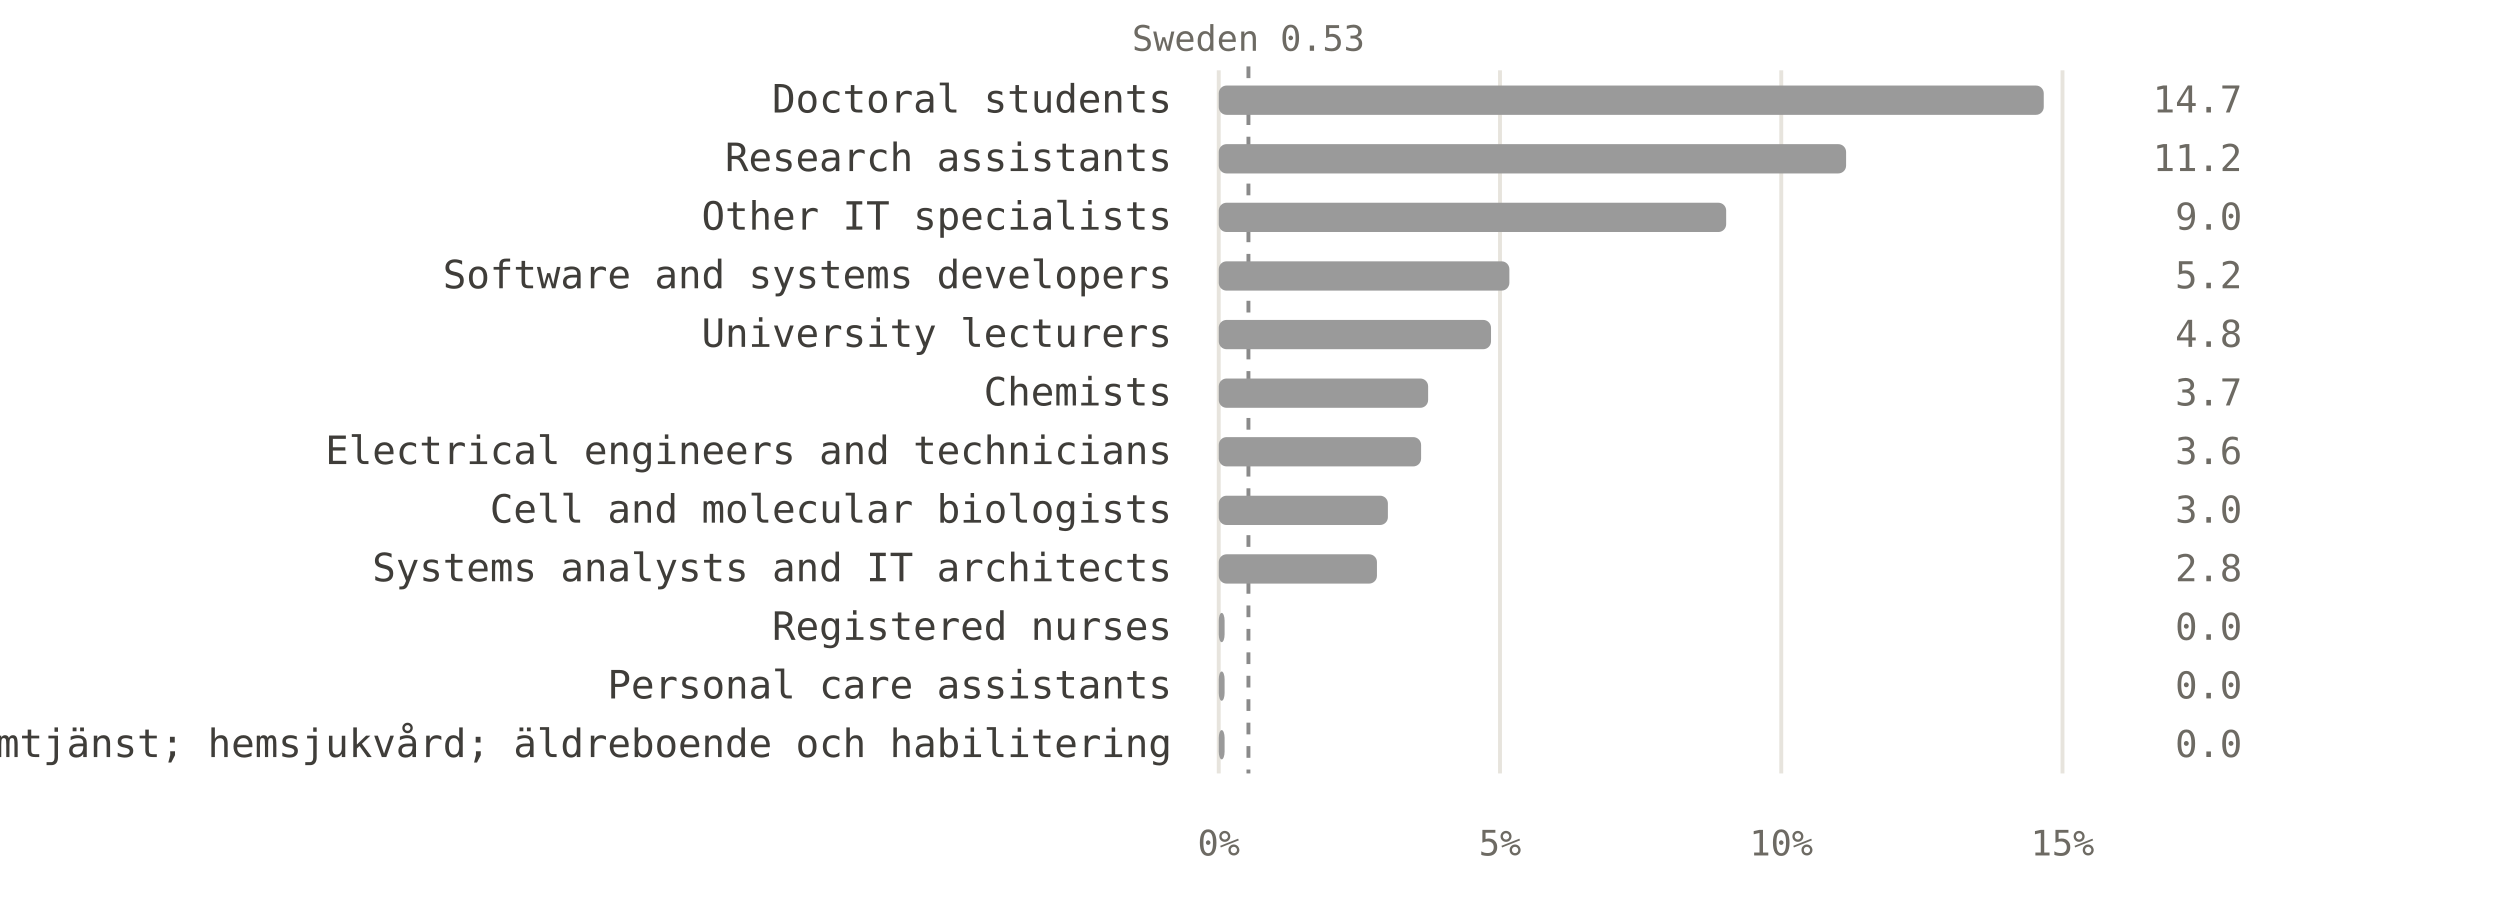
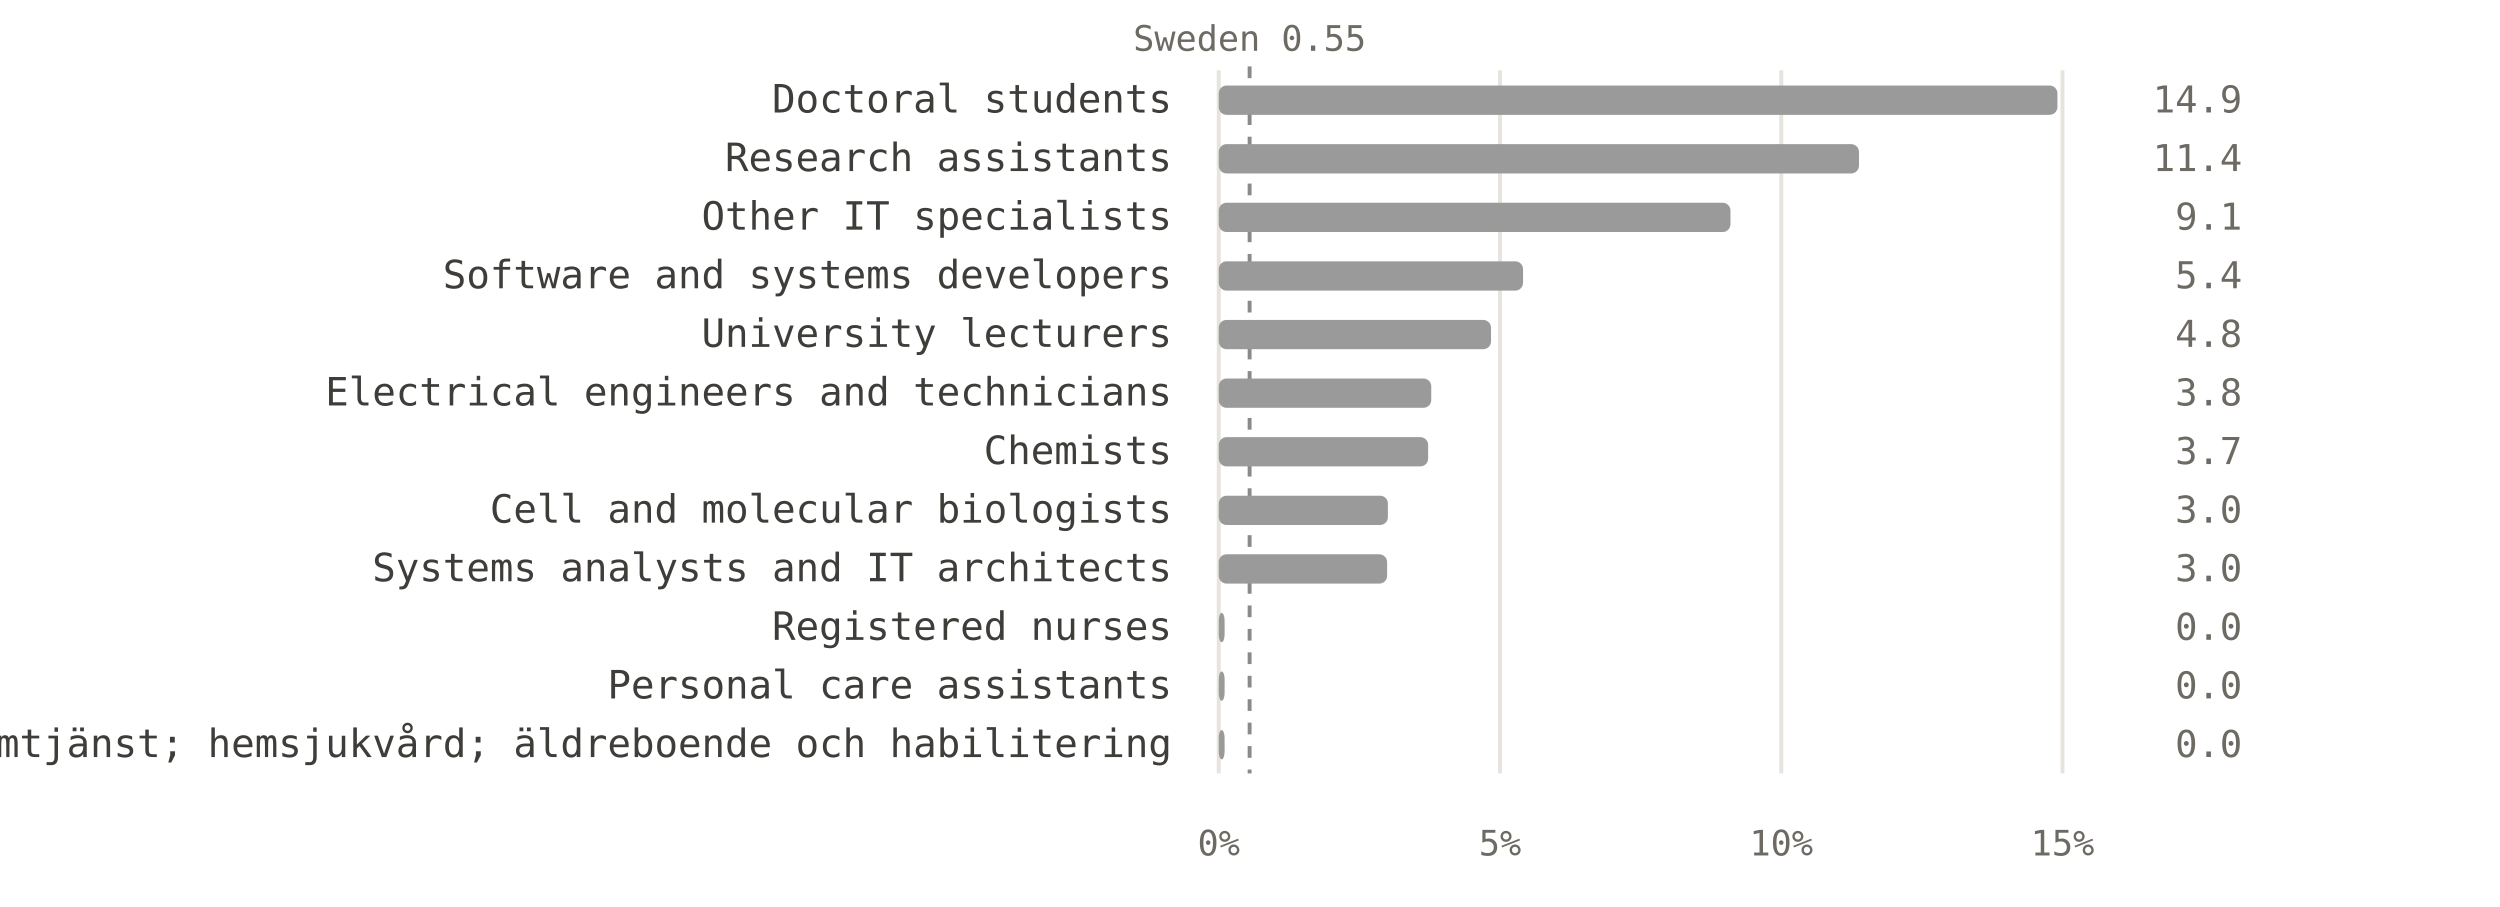
<svg xmlns="http://www.w3.org/2000/svg" class="rankchart barplot" viewBox="0 0 640 232" role="img" aria-label="Ranked bar chart, 12 countries, latest value with change since the previous wave">
  <style>:root{--c1:#0072b2;--c2:#d55e00;--c3:#009e73;--c4:#cc79a7;--ink:#161d2b}.rankchart{font-family:ui-monospace,Menlo,monospace}svg{background:#ffffff}.grid,.rowguide{stroke:#e7e4dd}.rowguide{opacity:.6}.meanline{stroke:#8a8a8a;stroke-dasharray:3 3}.meanlab,.tick{fill:#6d6a63;font-size:9px}.dname{fill:#3f3d39;font-size:10px}.dname.se{fill:#0072b2;font-weight:700}.dot{fill:#9a9a9a}.dot.se{fill:#0072b2}.bar{fill:#9a9a9a}.bar.se{fill:#0072b2}.dval{fill:#6d6a63;font-size:9.5px}.dval.se{fill:#0072b2;font-weight:700}.ddelta{fill:#6d6a63;font-size:8.5px}.trendarea{fill:#0072b2;opacity:.08}.trendline,.trenddash{fill:none;stroke:#0072b2;stroke-width:2}.trenddash{stroke-dasharray:4 3}.trenddot{fill:#0072b2}.trendval{fill:#0072b2;font-size:11px;font-weight:700}.sqband{fill:#0072b2;opacity:.10}.sqlo{fill:none;stroke:#009e73;stroke-width:2}.sqhi{fill:none;stroke:#0072b2;stroke-width:2.6}.sqdot.lo{fill:#009e73}.sqdot.hi{fill:#0072b2}.sqval{font-size:11px;font-weight:700}.sqval.lo{fill:#009e73}.sqval.hi{fill:#0072b2}.dumb{display:block}.dbtrack{stroke:#d9d5cd;stroke-width:3}.dblo{fill:#009e73}.dbhi{fill:#0072b2}.figttl{fill:#161d2b;font-size:12px;font-weight:700}.figsrc{fill:#6d6a63;font-size:8.5px}</style>
  <line class="grid" x1="312.0" y1="18" x2="312.0" y2="198" />
  <text class="tick" x="312.0" y="219" text-anchor="middle">0%</text>
  <line class="grid" x1="384.0" y1="18" x2="384.0" y2="198" />
  <text class="tick" x="384.0" y="219" text-anchor="middle">5%</text>
  <line class="grid" x1="456.0" y1="18" x2="456.0" y2="198" />
  <text class="tick" x="456.0" y="219" text-anchor="middle">10%</text>
  <line class="grid" x1="528.0" y1="18" x2="528.0" y2="198" />
  <text class="tick" x="528.0" y="219" text-anchor="middle">15%</text>
-   <line class="meanline" x1="319.6" y1="17" x2="319.6" y2="198" />
-   <text class="meanlab" x="319.6" y="13" text-anchor="middle">Sweden 0.53</text>
+   <line class="meanline" x1="319.9" y1="17" x2="319.9" y2="198" />
+   <text class="meanlab" x="319.9" y="13" text-anchor="middle">Sweden 0.55</text>
  <text class="dname" x="300" y="28.8" text-anchor="end">Doctoral students</text>
-   <rect class="bar" x="312" y="21.9" width="211.2" height="7.5" rx="2" />
-   <text class="dval" x="574" y="28.8" text-anchor="end">14.7</text>
+   <rect class="bar" x="312" y="21.9" width="214.7" height="7.5" rx="2" />
+   <text class="dval" x="574" y="28.8" text-anchor="end">14.9</text>
  <text class="dname" x="300" y="43.8" text-anchor="end">Research assistants</text>
-   <rect class="bar" x="312" y="36.9" width="160.6" height="7.5" rx="2" />
-   <text class="dval" x="574" y="43.8" text-anchor="end">11.2</text>
+   <rect class="bar" x="312" y="36.9" width="163.9" height="7.5" rx="2" />
+   <text class="dval" x="574" y="43.8" text-anchor="end">11.4</text>
  <text class="dname" x="300" y="58.8" text-anchor="end">Other IT specialists</text>
-   <rect class="bar" x="312" y="51.9" width="129.9" height="7.5" rx="2" />
-   <text class="dval" x="574" y="58.8" text-anchor="end">9.0</text>
+   <rect class="bar" x="312" y="51.9" width="131.0" height="7.5" rx="2" />
+   <text class="dval" x="574" y="58.8" text-anchor="end">9.1</text>
  <text class="dname" x="300" y="73.8" text-anchor="end">Software and systems developers</text>
-   <rect class="bar" x="312" y="66.9" width="74.4" height="7.5" rx="2" />
-   <text class="dval" x="574" y="73.8" text-anchor="end">5.2</text>
+   <rect class="bar" x="312" y="66.9" width="77.9" height="7.5" rx="2" />
+   <text class="dval" x="574" y="73.8" text-anchor="end">5.4</text>
  <text class="dname" x="300" y="88.8" text-anchor="end">University lecturers</text>
  <rect class="bar" x="312" y="81.9" width="69.7" height="7.5" rx="2" />
  <text class="dval" x="574" y="88.8" text-anchor="end">4.8</text>
-   <text class="dname" x="300" y="103.8" text-anchor="end">Chemists</text>
-   <rect class="bar" x="312" y="96.9" width="53.6" height="7.5" rx="2" />
-   <text class="dval" x="574" y="103.8" text-anchor="end">3.7</text>
-   <text class="dname" x="300" y="118.8" text-anchor="end">Electrical engineers and technicians</text>
-   <rect class="bar" x="312" y="111.9" width="51.8" height="7.5" rx="2" />
-   <text class="dval" x="574" y="118.8" text-anchor="end">3.6</text>
+   <text class="dname" x="300" y="103.8" text-anchor="end">Electrical engineers and technicians</text>
+   <rect class="bar" x="312" y="96.9" width="54.4" height="7.5" rx="2" />
+   <text class="dval" x="574" y="103.8" text-anchor="end">3.8</text>
+   <text class="dname" x="300" y="118.8" text-anchor="end">Chemists</text>
+   <rect class="bar" x="312" y="111.9" width="53.6" height="7.5" rx="2" />
+   <text class="dval" x="574" y="118.8" text-anchor="end">3.7</text>
  <text class="dname" x="300" y="133.8" text-anchor="end">Cell and molecular biologists</text>
  <rect class="bar" x="312" y="126.9" width="43.3" height="7.5" rx="2" />
  <text class="dval" x="574" y="133.8" text-anchor="end">3.0</text>
  <text class="dname" x="300" y="148.8" text-anchor="end">Systems analysts and IT architects</text>
-   <rect class="bar" x="312" y="141.9" width="40.5" height="7.5" rx="2" />
-   <text class="dval" x="574" y="148.8" text-anchor="end">2.8</text>
+   <rect class="bar" x="312" y="141.9" width="43.1" height="7.5" rx="2" />
+   <text class="dval" x="574" y="148.8" text-anchor="end">3.0</text>
  <text class="dname" x="300" y="163.8" text-anchor="end">Registered nurses</text>
  <rect class="bar" x="312" y="156.9" width="1.5" height="7.5" rx="2" />
  <text class="dval" x="574" y="163.8" text-anchor="end">0.0</text>
  <text class="dname" x="300" y="178.8" text-anchor="end">Personal care assistants</text>
  <rect class="bar" x="312" y="171.9" width="1.5" height="7.5" rx="2" />
  <text class="dval" x="574" y="178.8" text-anchor="end">0.0</text>
  <text class="dname" x="300" y="193.8" text-anchor="end">Undersköterskor; hemtjänst; hemsjukvård; äldreboende och habilitering</text>
  <rect class="bar" x="312" y="186.9" width="1.5" height="7.5" rx="2" />
  <text class="dval" x="574" y="193.8" text-anchor="end">0.0</text>
</svg>
